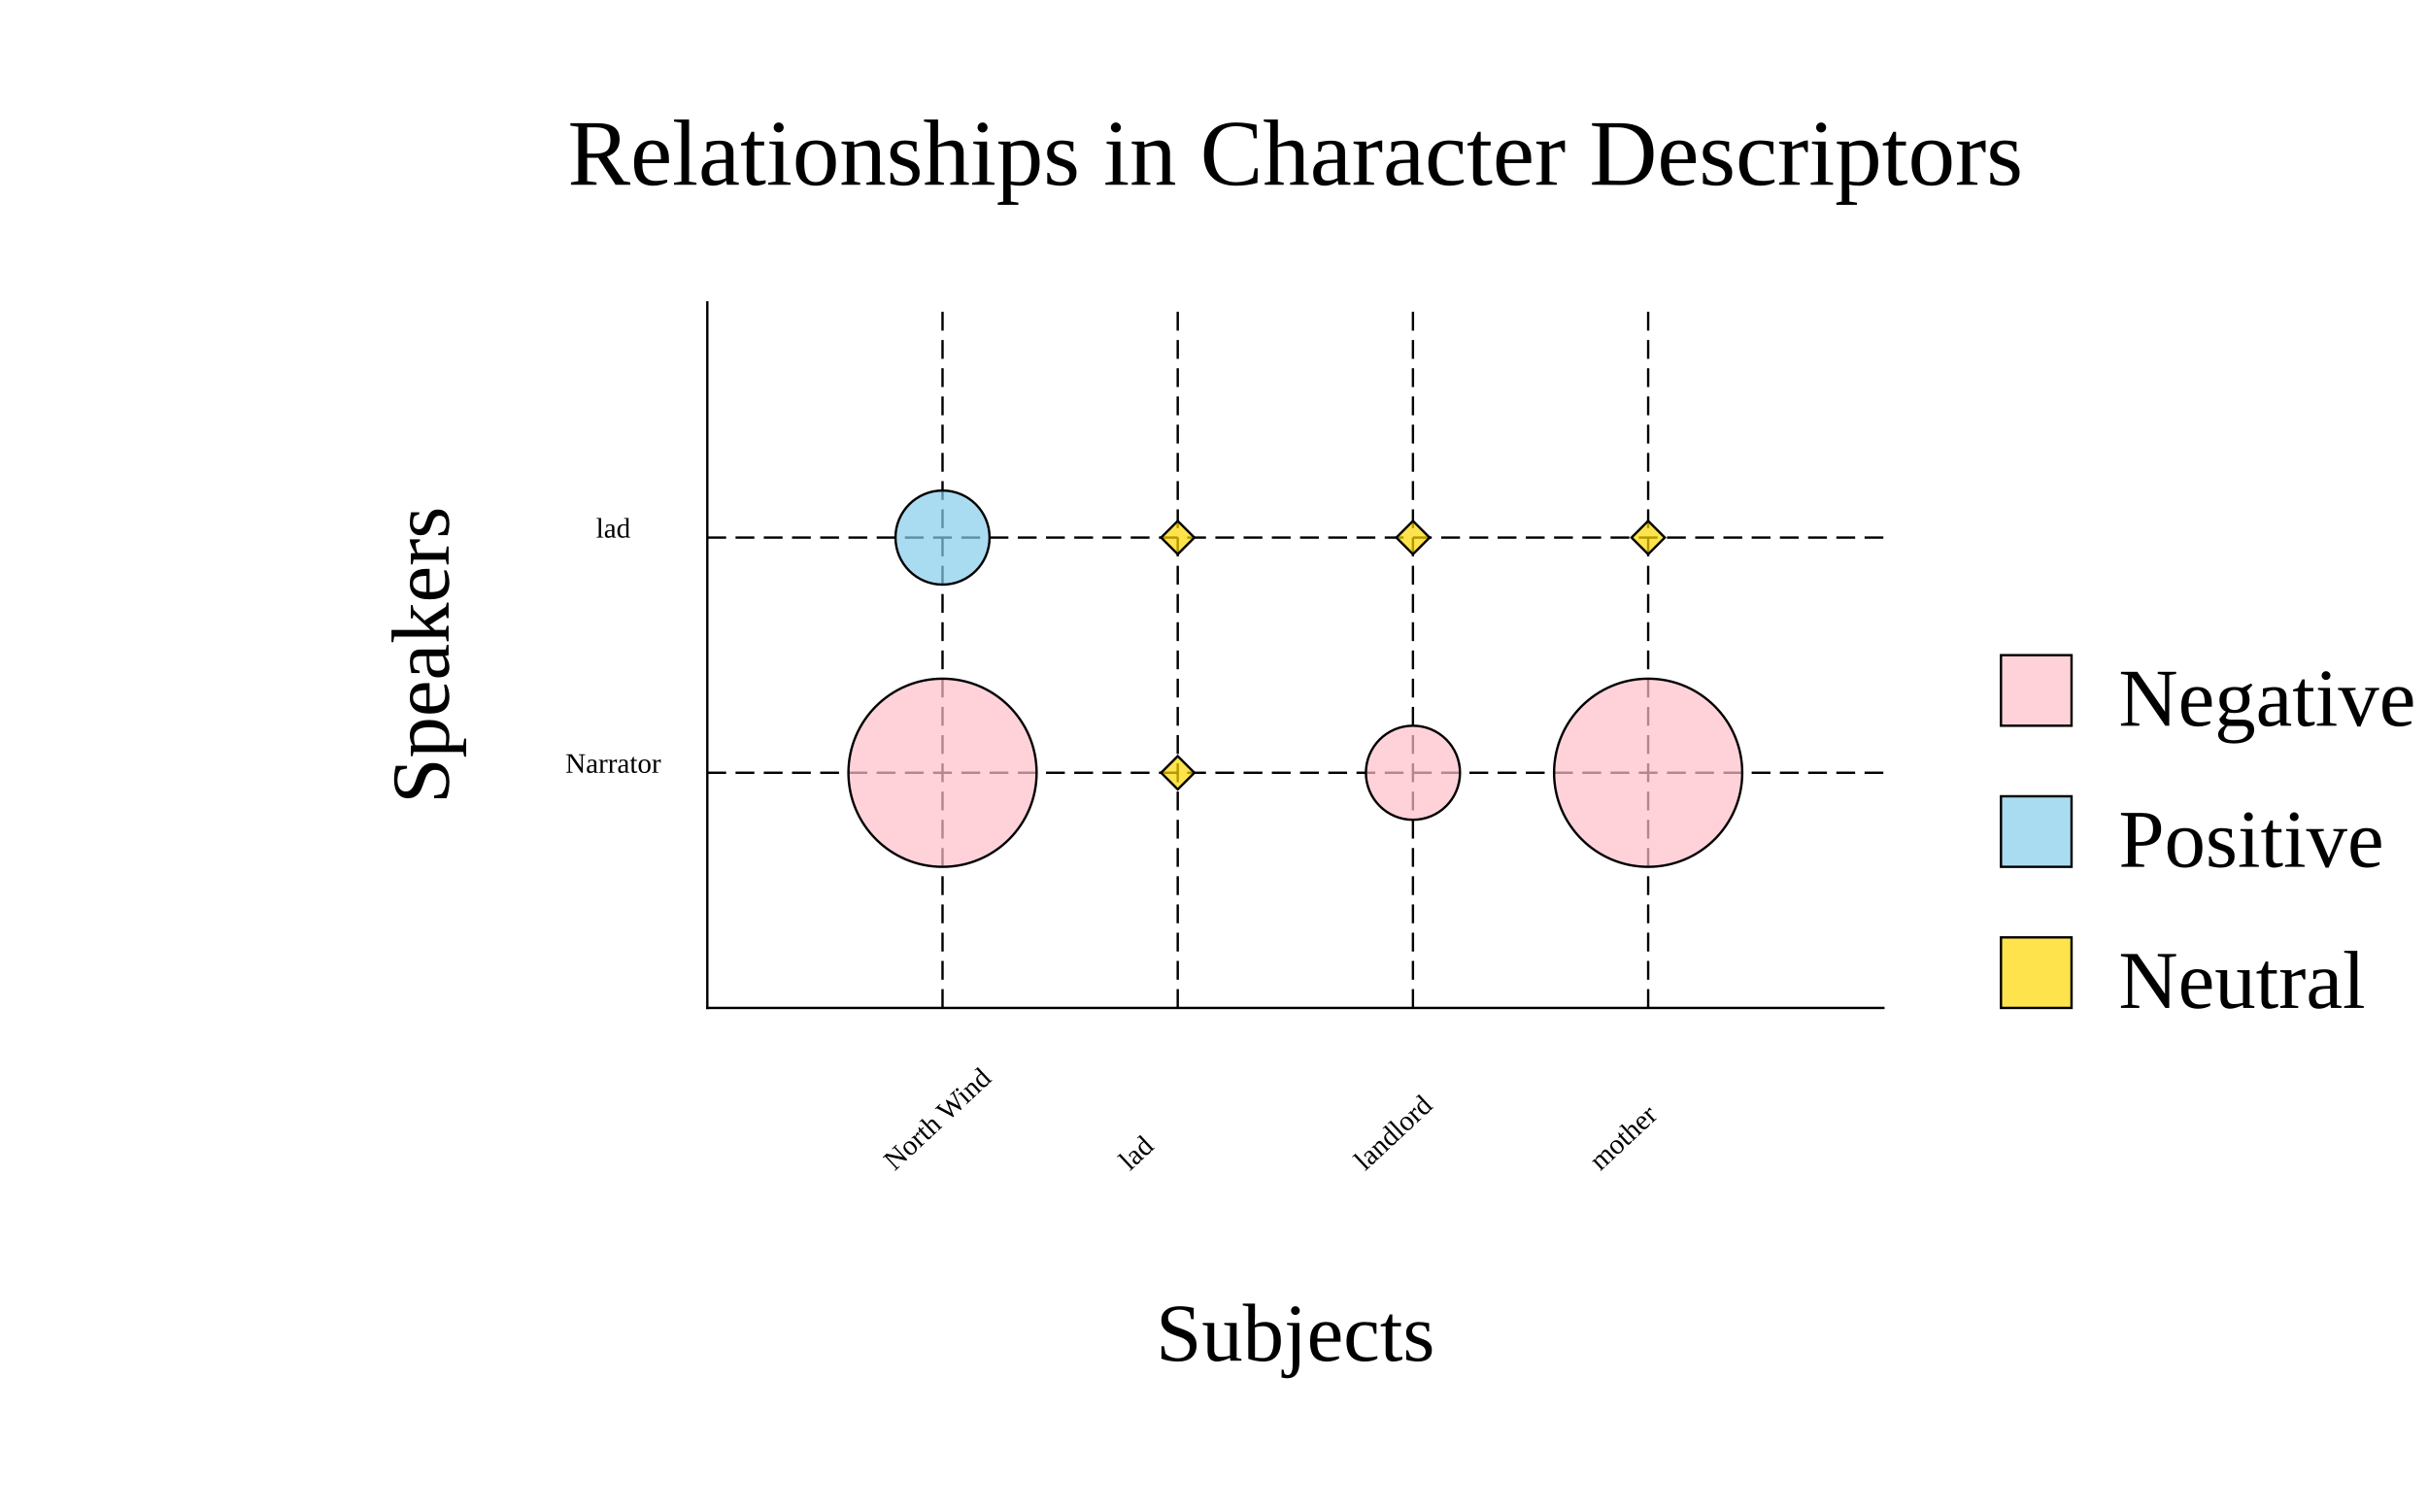
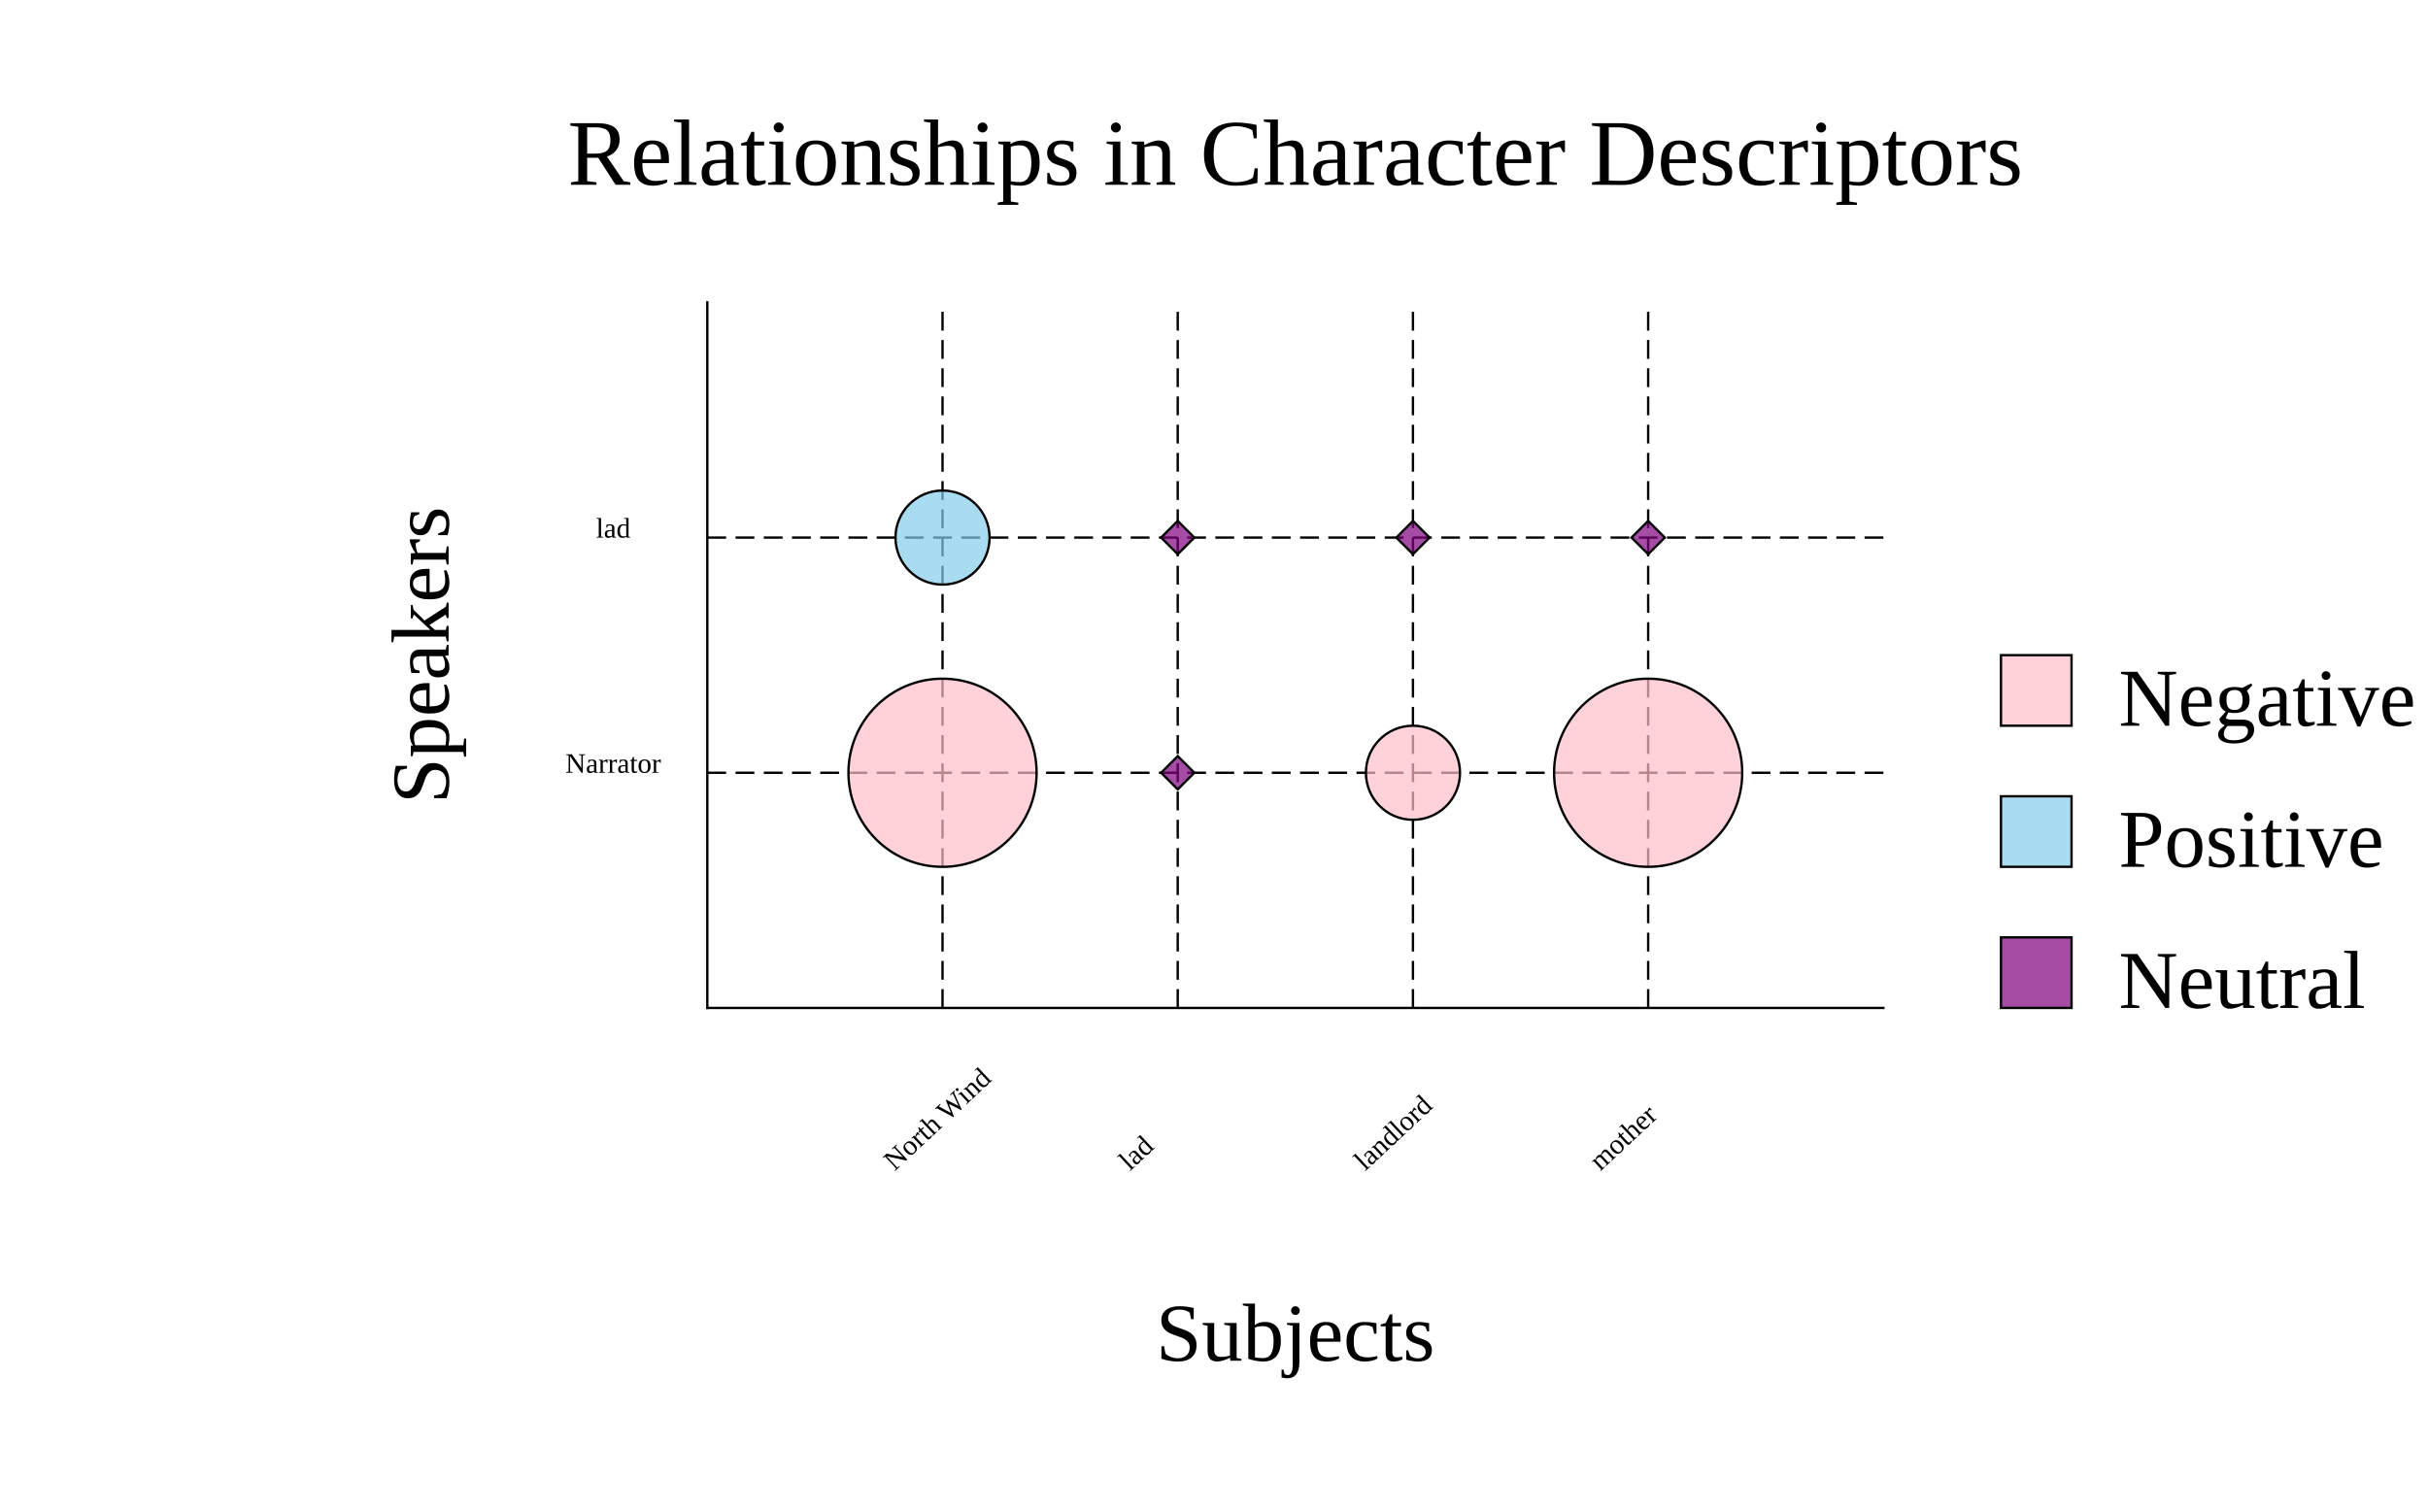
<svg xmlns="http://www.w3.org/2000/svg" height="450" width="100%">
  <g transform="translate(150, 300) scale(.7)">
    <line x1="0" x2="500" y1="0" y2="0" stroke="black" stroke-width="1" stroke-linecap="square" />
    <line x1="0" x2="0" y1="0" y2="-300" stroke="black" stroke-width="1" stroke-linecap="square" />
    <text x="100" y="20" text-anchor="middle" transform="rotate(227, 100, 45)" writing-mode="tb">North Wind</text>
    <line x1="100" x2="100" y1="0" y2="-300" stroke="black" stroke-dasharray="8 4" stroke-width="1" />
    <text x="200" y="20" text-anchor="middle" transform="rotate(227, 200, 45)" writing-mode="tb">lad</text>
    <line x1="200" x2="200" y1="0" y2="-300" stroke="black" stroke-dasharray="8 4" stroke-width="1" />
    <text x="300" y="20" text-anchor="middle" transform="rotate(227, 300, 45)" writing-mode="tb">landlord</text>
    <line x1="300" x2="300" y1="0" y2="-300" stroke="black" stroke-dasharray="8 4" stroke-width="1" />
    <text x="400" y="20" text-anchor="middle" transform="rotate(227, 400, 45)" writing-mode="tb">mother</text>
    <line x1="400" x2="400" y1="0" y2="-300" stroke="black" stroke-dasharray="8 4" stroke-width="1" />
    <text x="-40" y="-100" text-anchor="middle">Narrator</text>
    <line x1="0" x2="500" y1="-100" y2="-100" stroke="black" stroke-dasharray="8 4" stroke-width="1" />
    <text x="-40" y="-200" text-anchor="middle">lad</text>
    <line x1="0" x2="500" y1="-200" y2="-200" stroke="black" stroke-dasharray="8 4" stroke-width="1" />
    <text x="250" y="-350" font-size="40" text-anchor="middle">
                        Relationships in Character Descriptors 
                    </text>
    <text x="-110" y="-150" font-size="35" transform="rotate(-90 -110, -150)" text-anchor="middle">
                        Speakers </text>
    <text x="250" y="150" font-size="35" text-anchor="middle">
                        Subjects </text>
    <rect x="550" y="-90" width="30" height="30" fill-opacity="0.7" fill="skyblue" stroke="black" />
    <rect x="550" y="-150" width="30" height="30" fill-opacity="0.7" fill="pink" stroke="black" />
-     <rect x="550" y="-30" width="30" height="30" fill-opacity="0.7" fill="gold" stroke="black" />
+     <rect x="550" y="-30" width="30" height="30" fill-opacity="0.7" fill="purple" stroke="black" />
    <text x="600" y="-60" font-size="35" text-anchor="start">Positive</text>
    <text x="600" y="-120" font-size="35" text-anchor="start">Negative</text>
    <text x="600" y="-0" font-size="35" text-anchor="start">Neutral</text>
    <circle cx="100" cy="-100" r="40" fill="pink" fill-opacity=".7" stroke="black" />
    <circle cx="100" cy="-200" r="20" fill="skyblue" fill-opacity=".7" stroke="black" />
-     <rect x="195" y="-105" width="10" height="10" fill="gold" fill-opacity=".7" stroke="black" transform="rotate(45 200, -100)" />
+     <rect x="195" y="-105" width="10" height="10" fill="purple" fill-opacity=".7" stroke="black" transform="rotate(45 200, -100)" />
    <circle cx="200" cy="-100" r="0" fill="pink" fill-opacity=".7" stroke="black" />
-     <rect x="195" y="-205" width="10" height="10" fill="gold" fill-opacity=".7" stroke="black" transform="rotate(45 200, -200)" />
+     <rect x="195" y="-205" width="10" height="10" fill="purple" fill-opacity=".7" stroke="black" transform="rotate(45 200, -200)" />
    <circle cx="200" cy="-200" r="0" fill="pink" fill-opacity=".7" stroke="black" />
    <circle cx="300" cy="-100" r="20" fill="pink" fill-opacity=".7" stroke="black" />
-     <rect x="295" y="-205" width="10" height="10" fill="gold" fill-opacity=".7" stroke="black" transform="rotate(45 300, -200)" />
+     <rect x="295" y="-205" width="10" height="10" fill="purple" fill-opacity=".7" stroke="black" transform="rotate(45 300, -200)" />
    <circle cx="300" cy="-200" r="0" fill="pink" fill-opacity=".7" stroke="black" />
    <circle cx="400" cy="-100" r="40" fill="pink" fill-opacity=".7" stroke="black" />
-     <rect x="395" y="-205" width="10" height="10" fill="gold" fill-opacity=".7" stroke="black" transform="rotate(45 400, -200)" />
+     <rect x="395" y="-205" width="10" height="10" fill="purple" fill-opacity=".7" stroke="black" transform="rotate(45 400, -200)" />
    <circle cx="400" cy="-200" r="0" fill="pink" fill-opacity=".7" stroke="black" />
  </g>
</svg>
